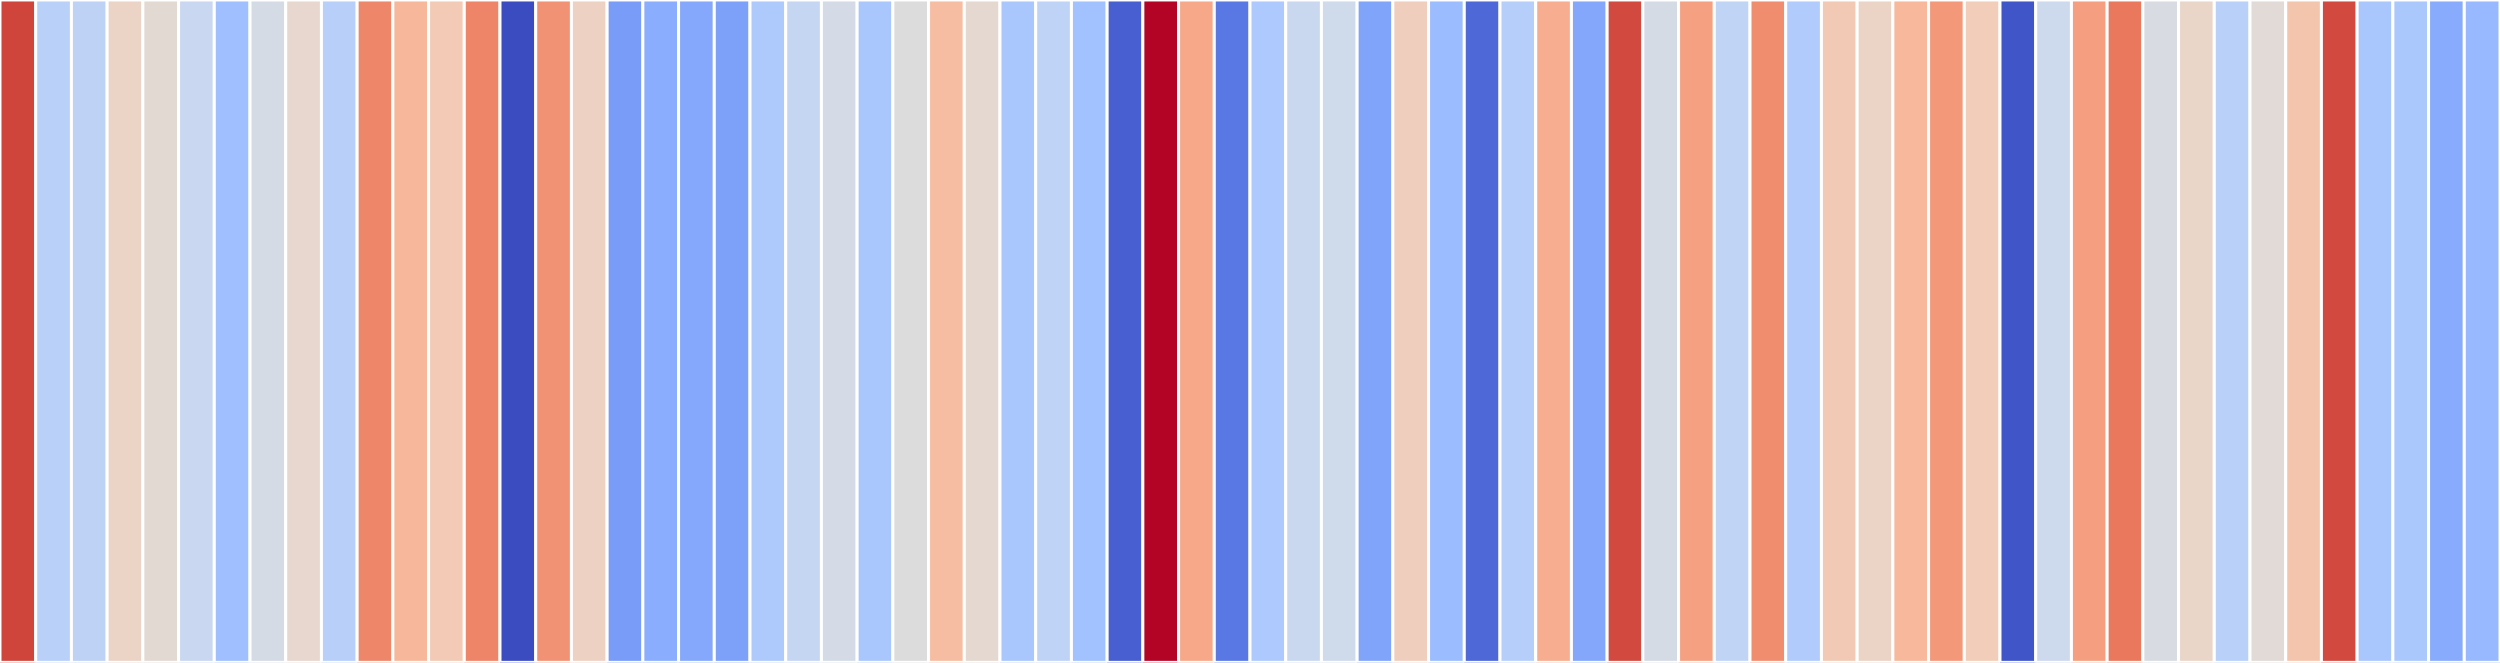
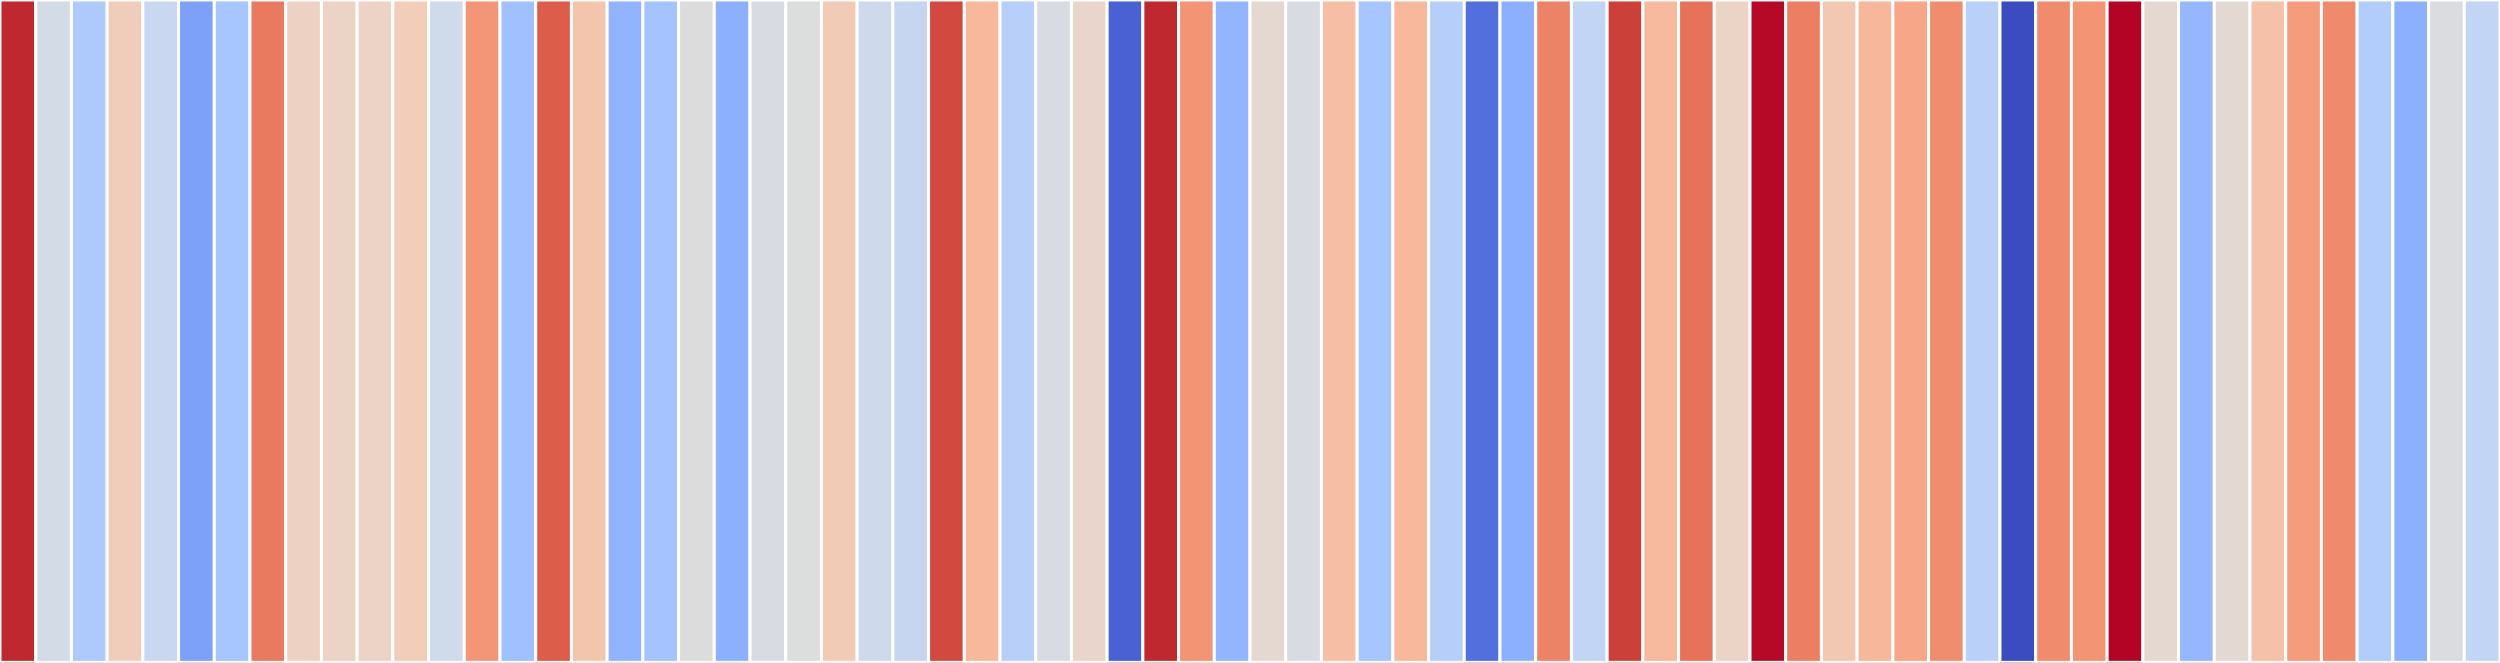
<svg xmlns="http://www.w3.org/2000/svg" width="837pt" height="221.76pt" viewBox="0 0 837 221.76" version="1.1">
  <defs>
    <style type="text/css">*{stroke-linejoin: round; stroke-linecap: butt}</style>
  </defs>
  <g id="figure_1">
    <g id="patch_1">
      <path d="M 0 221.76  L 837 221.76  L 837 0  L 0 0  z " style="fill: #ffffff" />
    </g>
    <g id="axes_1">
      <g id="QuadMesh_1">
-         <path d="M 0 -0  L 11.957 -0  L 11.957 221.76  L 0 221.76  L 0 -0  " clip-path="url(#p56dbe5716e)" style="fill: #cf453c; stroke: #ffffff" />
-         <path d="M 11.957 -0  L 23.914 -0  L 23.914 221.76  L 11.957 221.76  L 11.957 -0  " clip-path="url(#p56dbe5716e)" style="fill: #b9d0f9; stroke: #ffffff" />
-         <path d="M 23.914 -0  L 35.871 -0  L 35.871 221.76  L 23.914 221.76  L 23.914 -0  " clip-path="url(#p56dbe5716e)" style="fill: #bed2f6; stroke: #ffffff" />
-         <path d="M 35.871 -0  L 47.829 -0  L 47.829 221.76  L 35.871 221.76  L 35.871 -0  " clip-path="url(#p56dbe5716e)" style="fill: #ebd3c6; stroke: #ffffff" />
-         <path d="M 47.829 -0  L 59.786 -0  L 59.786 221.76  L 47.829 221.76  L 47.829 -0  " clip-path="url(#p56dbe5716e)" style="fill: #e3d9d3; stroke: #ffffff" />
-         <path d="M 59.786 -0  L 71.743 -0  L 71.743 221.76  L 59.786 221.76  L 59.786 -0  " clip-path="url(#p56dbe5716e)" style="fill: #c9d7f0; stroke: #ffffff" />
-         <path d="M 71.743 -0  L 83.7 -0  L 83.7 221.76  L 71.743 221.76  L 71.743 -0  " clip-path="url(#p56dbe5716e)" style="fill: #9fbfff; stroke: #ffffff" />
-         <path d="M 83.7 -0  L 95.657 -0  L 95.657 221.76  L 83.7 221.76  L 83.7 -0  " clip-path="url(#p56dbe5716e)" style="fill: #d5dbe5; stroke: #ffffff" />
-         <path d="M 95.657 -0  L 107.614 -0  L 107.614 221.76  L 95.657 221.76  L 95.657 -0  " clip-path="url(#p56dbe5716e)" style="fill: #e7d7ce; stroke: #ffffff" />
-         <path d="M 107.614 -0  L 119.571 -0  L 119.571 221.76  L 107.614 221.76  L 107.614 -0  " clip-path="url(#p56dbe5716e)" style="fill: #b7cff9; stroke: #ffffff" />
-         <path d="M 119.571 -0  L 131.529 -0  L 131.529 221.76  L 119.571 221.76  L 119.571 -0  " clip-path="url(#p56dbe5716e)" style="fill: #ee8669; stroke: #ffffff" />
-         <path d="M 131.529 -0  L 143.486 -0  L 143.486 221.76  L 131.529 221.76  L 131.529 -0  " clip-path="url(#p56dbe5716e)" style="fill: #f7b79b; stroke: #ffffff" />
-         <path d="M 143.486 -0  L 155.443 -0  L 155.443 221.76  L 143.486 221.76  L 143.486 -0  " clip-path="url(#p56dbe5716e)" style="fill: #f2cab5; stroke: #ffffff" />
-         <path d="M 155.443 -0  L 167.4 -0  L 167.4 221.76  L 155.443 221.76  L 155.443 -0  " clip-path="url(#p56dbe5716e)" style="fill: #ee8468; stroke: #ffffff" />
-         <path d="M 167.4 -0  L 179.357 -0  L 179.357 221.76  L 167.4 221.76  L 167.4 -0  " clip-path="url(#p56dbe5716e)" style="fill: #3b4cc0; stroke: #ffffff" />
-         <path d="M 179.357 -0  L 191.314 -0  L 191.314 221.76  L 179.357 221.76  L 179.357 -0  " clip-path="url(#p56dbe5716e)" style="fill: #f29274; stroke: #ffffff" />
-         <path d="M 191.314 -0  L 203.271 -0  L 203.271 221.76  L 191.314 221.76  L 191.314 -0  " clip-path="url(#p56dbe5716e)" style="fill: #edd2c3; stroke: #ffffff" />
-         <path d="M 203.271 -0  L 215.229 -0  L 215.229 221.76  L 203.271 221.76  L 203.271 -0  " clip-path="url(#p56dbe5716e)" style="fill: #799cf8; stroke: #ffffff" />
-         <path d="M 215.229 -0  L 227.186 -0  L 227.186 221.76  L 215.229 221.76  L 215.229 -0  " clip-path="url(#p56dbe5716e)" style="fill: #8badfd; stroke: #ffffff" />
-         <path d="M 227.186 -0  L 239.143 -0  L 239.143 221.76  L 227.186 221.76  L 227.186 -0  " clip-path="url(#p56dbe5716e)" style="fill: #85a8fc; stroke: #ffffff" />
-         <path d="M 239.143 -0  L 251.1 -0  L 251.1 221.76  L 239.143 221.76  L 239.143 -0  " clip-path="url(#p56dbe5716e)" style="fill: #7da0f9; stroke: #ffffff" />
-         <path d="M 251.1 -0  L 263.057 -0  L 263.057 221.76  L 251.1 221.76  L 251.1 -0  " clip-path="url(#p56dbe5716e)" style="fill: #aec9fc; stroke: #ffffff" />
-         <path d="M 263.057 -0  L 275.014 -0  L 275.014 221.76  L 263.057 221.76  L 263.057 -0  " clip-path="url(#p56dbe5716e)" style="fill: #c5d6f2; stroke: #ffffff" />
-         <path d="M 275.014 -0  L 286.971 -0  L 286.971 221.76  L 275.014 221.76  L 275.014 -0  " clip-path="url(#p56dbe5716e)" style="fill: #d4dbe6; stroke: #ffffff" />
-         <path d="M 286.971 -0  L 298.929 -0  L 298.929 221.76  L 286.971 221.76  L 286.971 -0  " clip-path="url(#p56dbe5716e)" style="fill: #a9c6fd; stroke: #ffffff" />
-         <path d="M 298.929 -0  L 310.886 -0  L 310.886 221.76  L 298.929 221.76  L 298.929 -0  " clip-path="url(#p56dbe5716e)" style="fill: #dddcdc; stroke: #ffffff" />
-         <path d="M 310.886 -0  L 322.843 -0  L 322.843 221.76  L 310.886 221.76  L 310.886 -0  " clip-path="url(#p56dbe5716e)" style="fill: #f6bda2; stroke: #ffffff" />
-         <path d="M 322.843 -0  L 334.8 -0  L 334.8 221.76  L 322.843 221.76  L 322.843 -0  " clip-path="url(#p56dbe5716e)" style="fill: #e5d8d1; stroke: #ffffff" />
-         <path d="M 334.8 -0  L 346.757 -0  L 346.757 221.76  L 334.8 221.76  L 334.8 -0  " clip-path="url(#p56dbe5716e)" style="fill: #a9c6fd; stroke: #ffffff" />
-         <path d="M 346.757 -0  L 358.714 -0  L 358.714 221.76  L 346.757 221.76  L 346.757 -0  " clip-path="url(#p56dbe5716e)" style="fill: #bfd3f6; stroke: #ffffff" />
-         <path d="M 358.714 -0  L 370.671 -0  L 370.671 221.76  L 358.714 221.76  L 358.714 -0  " clip-path="url(#p56dbe5716e)" style="fill: #a2c1ff; stroke: #ffffff" />
-         <path d="M 370.671 -0  L 382.629 -0  L 382.629 221.76  L 370.671 221.76  L 370.671 -0  " clip-path="url(#p56dbe5716e)" style="fill: #485fd1; stroke: #ffffff" />
-         <path d="M 382.629 -0  L 394.586 -0  L 394.586 221.76  L 382.629 221.76  L 382.629 -0  " clip-path="url(#p56dbe5716e)" style="fill: #b40426; stroke: #ffffff" />
-         <path d="M 394.586 -0  L 406.543 -0  L 406.543 221.76  L 394.586 221.76  L 394.586 -0  " clip-path="url(#p56dbe5716e)" style="fill: #f7a889; stroke: #ffffff" />
-         <path d="M 406.543 -0  L 418.5 -0  L 418.5 221.76  L 406.543 221.76  L 406.543 -0  " clip-path="url(#p56dbe5716e)" style="fill: #5a78e4; stroke: #ffffff" />
-         <path d="M 418.5 -0  L 430.457 -0  L 430.457 221.76  L 418.5 221.76  L 418.5 -0  " clip-path="url(#p56dbe5716e)" style="fill: #adc9fd; stroke: #ffffff" />
-         <path d="M 430.457 -0  L 442.414 -0  L 442.414 221.76  L 430.457 221.76  L 430.457 -0  " clip-path="url(#p56dbe5716e)" style="fill: #cad8ef; stroke: #ffffff" />
-         <path d="M 442.414 -0  L 454.371 -0  L 454.371 221.76  L 442.414 221.76  L 442.414 -0  " clip-path="url(#p56dbe5716e)" style="fill: #cfdaea; stroke: #ffffff" />
-         <path d="M 454.371 -0  L 466.329 -0  L 466.329 221.76  L 454.371 221.76  L 454.371 -0  " clip-path="url(#p56dbe5716e)" style="fill: #81a4fb; stroke: #ffffff" />
-         <path d="M 466.329 -0  L 478.286 -0  L 478.286 221.76  L 466.329 221.76  L 466.329 -0  " clip-path="url(#p56dbe5716e)" style="fill: #efcebd; stroke: #ffffff" />
-         <path d="M 478.286 -0  L 490.243 -0  L 490.243 221.76  L 478.286 221.76  L 478.286 -0  " clip-path="url(#p56dbe5716e)" style="fill: #9bbcff; stroke: #ffffff" />
-         <path d="M 490.243 -0  L 502.2 -0  L 502.2 221.76  L 490.243 221.76  L 490.243 -0  " clip-path="url(#p56dbe5716e)" style="fill: #4e68d8; stroke: #ffffff" />
-         <path d="M 502.2 -0  L 514.157 -0  L 514.157 221.76  L 502.2 221.76  L 502.2 -0  " clip-path="url(#p56dbe5716e)" style="fill: #b6cefa; stroke: #ffffff" />
-         <path d="M 514.157 -0  L 526.114 -0  L 526.114 221.76  L 514.157 221.76  L 514.157 -0  " clip-path="url(#p56dbe5716e)" style="fill: #f7ad90; stroke: #ffffff" />
-         <path d="M 526.114 -0  L 538.071 -0  L 538.071 221.76  L 526.114 221.76  L 526.114 -0  " clip-path="url(#p56dbe5716e)" style="fill: #84a7fc; stroke: #ffffff" />
-         <path d="M 538.071 -0  L 550.029 -0  L 550.029 221.76  L 538.071 221.76  L 538.071 -0  " clip-path="url(#p56dbe5716e)" style="fill: #d1493f; stroke: #ffffff" />
-         <path d="M 550.029 -0  L 561.986 -0  L 561.986 221.76  L 550.029 221.76  L 550.029 -0  " clip-path="url(#p56dbe5716e)" style="fill: #d5dbe5; stroke: #ffffff" />
-         <path d="M 561.986 -0  L 573.943 -0  L 573.943 221.76  L 561.986 221.76  L 561.986 -0  " clip-path="url(#p56dbe5716e)" style="fill: #f5a081; stroke: #ffffff" />
-         <path d="M 573.943 -0  L 585.9 -0  L 585.9 221.76  L 573.943 221.76  L 573.943 -0  " clip-path="url(#p56dbe5716e)" style="fill: #c0d4f5; stroke: #ffffff" />
-         <path d="M 585.9 -0  L 597.857 -0  L 597.857 221.76  L 585.9 221.76  L 585.9 -0  " clip-path="url(#p56dbe5716e)" style="fill: #f18d6f; stroke: #ffffff" />
-         <path d="M 597.857 -0  L 609.814 -0  L 609.814 221.76  L 597.857 221.76  L 597.857 -0  " clip-path="url(#p56dbe5716e)" style="fill: #b1cbfc; stroke: #ffffff" />
-         <path d="M 609.814 -0  L 621.771 -0  L 621.771 221.76  L 609.814 221.76  L 609.814 -0  " clip-path="url(#p56dbe5716e)" style="fill: #f2c9b4; stroke: #ffffff" />
-         <path d="M 621.771 -0  L 633.729 -0  L 633.729 221.76  L 621.771 221.76  L 621.771 -0  " clip-path="url(#p56dbe5716e)" style="fill: #ebd3c6; stroke: #ffffff" />
-         <path d="M 633.729 -0  L 645.686 -0  L 645.686 221.76  L 633.729 221.76  L 633.729 -0  " clip-path="url(#p56dbe5716e)" style="fill: #f7b89c; stroke: #ffffff" />
-         <path d="M 645.686 -0  L 657.643 -0  L 657.643 221.76  L 645.686 221.76  L 645.686 -0  " clip-path="url(#p56dbe5716e)" style="fill: #f4987a; stroke: #ffffff" />
-         <path d="M 657.643 -0  L 669.6 -0  L 669.6 221.76  L 657.643 221.76  L 657.643 -0  " clip-path="url(#p56dbe5716e)" style="fill: #f1cdba; stroke: #ffffff" />
-         <path d="M 669.6 -0  L 681.557 -0  L 681.557 221.76  L 669.6 221.76  L 669.6 -0  " clip-path="url(#p56dbe5716e)" style="fill: #4055c8; stroke: #ffffff" />
-         <path d="M 681.557 -0  L 693.514 -0  L 693.514 221.76  L 681.557 221.76  L 681.557 -0  " clip-path="url(#p56dbe5716e)" style="fill: #cdd9ec; stroke: #ffffff" />
-         <path d="M 693.514 -0  L 705.471 -0  L 705.471 221.76  L 693.514 221.76  L 693.514 -0  " clip-path="url(#p56dbe5716e)" style="fill: #f59f80; stroke: #ffffff" />
-         <path d="M 705.471 -0  L 717.429 -0  L 717.429 221.76  L 705.471 221.76  L 705.471 -0  " clip-path="url(#p56dbe5716e)" style="fill: #e9785d; stroke: #ffffff" />
-         <path d="M 717.429 -0  L 729.386 -0  L 729.386 221.76  L 717.429 221.76  L 717.429 -0  " clip-path="url(#p56dbe5716e)" style="fill: #d8dce2; stroke: #ffffff" />
-         <path d="M 729.386 -0  L 741.343 -0  L 741.343 221.76  L 729.386 221.76  L 729.386 -0  " clip-path="url(#p56dbe5716e)" style="fill: #ead5c9; stroke: #ffffff" />
-         <path d="M 741.343 -0  L 753.3 -0  L 753.3 221.76  L 741.343 221.76  L 741.343 -0  " clip-path="url(#p56dbe5716e)" style="fill: #b9d0f9; stroke: #ffffff" />
-         <path d="M 753.3 -0  L 765.257 -0  L 765.257 221.76  L 753.3 221.76  L 753.3 -0  " clip-path="url(#p56dbe5716e)" style="fill: #e1dad6; stroke: #ffffff" />
-         <path d="M 765.257 -0  L 777.214 -0  L 777.214 221.76  L 765.257 221.76  L 765.257 -0  " clip-path="url(#p56dbe5716e)" style="fill: #f4c5ad; stroke: #ffffff" />
-         <path d="M 777.214 -0  L 789.171 -0  L 789.171 221.76  L 777.214 221.76  L 777.214 -0  " clip-path="url(#p56dbe5716e)" style="fill: #d1493f; stroke: #ffffff" />
-         <path d="M 789.171 -0  L 801.129 -0  L 801.129 221.76  L 789.171 221.76  L 789.171 -0  " clip-path="url(#p56dbe5716e)" style="fill: #aac7fd; stroke: #ffffff" />
-         <path d="M 801.129 -0  L 813.086 -0  L 813.086 221.76  L 801.129 221.76  L 801.129 -0  " clip-path="url(#p56dbe5716e)" style="fill: #abc8fd; stroke: #ffffff" />
-         <path d="M 813.086 -0  L 825.043 -0  L 825.043 221.76  L 813.086 221.76  L 813.086 -0  " clip-path="url(#p56dbe5716e)" style="fill: #88abfd; stroke: #ffffff" />
-         <path d="M 825.043 -0  L 837 -0  L 837 221.76  L 825.043 221.76  L 825.043 -0  " clip-path="url(#p56dbe5716e)" style="fill: #98b9ff; stroke: #ffffff" />
+         <path d="M 0 -0  L 11.957 -0  L 11.957 221.76  L 0 221.76  L 0 -0  " clip-path="url(#p02e7963d1b)" style="fill: #c0282f; stroke: #ffffff" />
+         <path d="M 11.957 -0  L 23.914 -0  L 23.914 221.76  L 11.957 221.76  L 11.957 -0  " clip-path="url(#p02e7963d1b)" style="fill: #d3dbe7; stroke: #ffffff" />
+         <path d="M 23.914 -0  L 35.871 -0  L 35.871 221.76  L 23.914 221.76  L 23.914 -0  " clip-path="url(#p02e7963d1b)" style="fill: #aec9fc; stroke: #ffffff" />
+         <path d="M 35.871 -0  L 47.829 -0  L 47.829 221.76  L 35.871 221.76  L 35.871 -0  " clip-path="url(#p02e7963d1b)" style="fill: #f0cdbb; stroke: #ffffff" />
+         <path d="M 47.829 -0  L 59.786 -0  L 59.786 221.76  L 47.829 221.76  L 47.829 -0  " clip-path="url(#p02e7963d1b)" style="fill: #c9d7f0; stroke: #ffffff" />
+         <path d="M 59.786 -0  L 71.743 -0  L 71.743 221.76  L 59.786 221.76  L 59.786 -0  " clip-path="url(#p02e7963d1b)" style="fill: #7da0f9; stroke: #ffffff" />
+         <path d="M 71.743 -0  L 83.7 -0  L 83.7 221.76  L 71.743 221.76  L 71.743 -0  " clip-path="url(#p02e7963d1b)" style="fill: #a7c5fe; stroke: #ffffff" />
+         <path d="M 83.7 -0  L 95.657 -0  L 95.657 221.76  L 83.7 221.76  L 83.7 -0  " clip-path="url(#p02e7963d1b)" style="fill: #e97a5f; stroke: #ffffff" />
+         <path d="M 95.657 -0  L 107.614 -0  L 107.614 221.76  L 95.657 221.76  L 95.657 -0  " clip-path="url(#p02e7963d1b)" style="fill: #edd2c3; stroke: #ffffff" />
+         <path d="M 107.614 -0  L 119.571 -0  L 119.571 221.76  L 107.614 221.76  L 107.614 -0  " clip-path="url(#p02e7963d1b)" style="fill: #ebd3c6; stroke: #ffffff" />
+         <path d="M 119.571 -0  L 131.529 -0  L 131.529 221.76  L 119.571 221.76  L 119.571 -0  " clip-path="url(#p02e7963d1b)" style="fill: #ecd3c5; stroke: #ffffff" />
+         <path d="M 131.529 -0  L 143.486 -0  L 143.486 221.76  L 131.529 221.76  L 131.529 -0  " clip-path="url(#p02e7963d1b)" style="fill: #f1cdba; stroke: #ffffff" />
+         <path d="M 143.486 -0  L 155.443 -0  L 155.443 221.76  L 143.486 221.76  L 143.486 -0  " clip-path="url(#p02e7963d1b)" style="fill: #cfdaea; stroke: #ffffff" />
+         <path d="M 155.443 -0  L 167.4 -0  L 167.4 221.76  L 155.443 221.76  L 155.443 -0  " clip-path="url(#p02e7963d1b)" style="fill: #f39577; stroke: #ffffff" />
+         <path d="M 167.4 -0  L 179.357 -0  L 179.357 221.76  L 167.4 221.76  L 167.4 -0  " clip-path="url(#p02e7963d1b)" style="fill: #a1c0ff; stroke: #ffffff" />
+         <path d="M 179.357 -0  L 191.314 -0  L 191.314 221.76  L 179.357 221.76  L 179.357 -0  " clip-path="url(#p02e7963d1b)" style="fill: #dc5d4a; stroke: #ffffff" />
+         <path d="M 191.314 -0  L 203.271 -0  L 203.271 221.76  L 191.314 221.76  L 191.314 -0  " clip-path="url(#p02e7963d1b)" style="fill: #f4c5ad; stroke: #ffffff" />
+         <path d="M 203.271 -0  L 215.229 -0  L 215.229 221.76  L 203.271 221.76  L 203.271 -0  " clip-path="url(#p02e7963d1b)" style="fill: #92b4fe; stroke: #ffffff" />
+         <path d="M 215.229 -0  L 227.186 -0  L 227.186 221.76  L 215.229 221.76  L 215.229 -0  " clip-path="url(#p02e7963d1b)" style="fill: #a5c3fe; stroke: #ffffff" />
+         <path d="M 227.186 -0  L 239.143 -0  L 239.143 221.76  L 227.186 221.76  L 227.186 -0  " clip-path="url(#p02e7963d1b)" style="fill: #dddcdc; stroke: #ffffff" />
+         <path d="M 239.143 -0  L 251.1 -0  L 251.1 221.76  L 239.143 221.76  L 239.143 -0  " clip-path="url(#p02e7963d1b)" style="fill: #8db0fe; stroke: #ffffff" />
+         <path d="M 251.1 -0  L 263.057 -0  L 263.057 221.76  L 251.1 221.76  L 251.1 -0  " clip-path="url(#p02e7963d1b)" style="fill: #d8dce2; stroke: #ffffff" />
+         <path d="M 263.057 -0  L 275.014 -0  L 275.014 221.76  L 263.057 221.76  L 263.057 -0  " clip-path="url(#p02e7963d1b)" style="fill: #dcdddd; stroke: #ffffff" />
+         <path d="M 275.014 -0  L 286.971 -0  L 286.971 221.76  L 275.014 221.76  L 275.014 -0  " clip-path="url(#p02e7963d1b)" style="fill: #f2cbb7; stroke: #ffffff" />
+         <path d="M 286.971 -0  L 298.929 -0  L 298.929 221.76  L 286.971 221.76  L 286.971 -0  " clip-path="url(#p02e7963d1b)" style="fill: #cedaeb; stroke: #ffffff" />
+         <path d="M 298.929 -0  L 310.886 -0  L 310.886 221.76  L 298.929 221.76  L 298.929 -0  " clip-path="url(#p02e7963d1b)" style="fill: #c6d6f1; stroke: #ffffff" />
+         <path d="M 310.886 -0  L 322.843 -0  L 322.843 221.76  L 310.886 221.76  L 310.886 -0  " clip-path="url(#p02e7963d1b)" style="fill: #d1493f; stroke: #ffffff" />
+         <path d="M 322.843 -0  L 334.8 -0  L 334.8 221.76  L 322.843 221.76  L 322.843 -0  " clip-path="url(#p02e7963d1b)" style="fill: #f7b89c; stroke: #ffffff" />
+         <path d="M 334.8 -0  L 346.757 -0  L 346.757 221.76  L 334.8 221.76  L 334.8 -0  " clip-path="url(#p02e7963d1b)" style="fill: #b7cff9; stroke: #ffffff" />
+         <path d="M 346.757 -0  L 358.714 -0  L 358.714 221.76  L 346.757 221.76  L 346.757 -0  " clip-path="url(#p02e7963d1b)" style="fill: #d8dce2; stroke: #ffffff" />
+         <path d="M 358.714 -0  L 370.671 -0  L 370.671 221.76  L 358.714 221.76  L 358.714 -0  " clip-path="url(#p02e7963d1b)" style="fill: #e9d5cb; stroke: #ffffff" />
+         <path d="M 370.671 -0  L 382.629 -0  L 382.629 221.76  L 370.671 221.76  L 370.671 -0  " clip-path="url(#p02e7963d1b)" style="fill: #4961d2; stroke: #ffffff" />
+         <path d="M 382.629 -0  L 394.586 -0  L 394.586 221.76  L 382.629 221.76  L 382.629 -0  " clip-path="url(#p02e7963d1b)" style="fill: #c0282f; stroke: #ffffff" />
+         <path d="M 394.586 -0  L 406.543 -0  L 406.543 221.76  L 394.586 221.76  L 394.586 -0  " clip-path="url(#p02e7963d1b)" style="fill: #f39475; stroke: #ffffff" />
+         <path d="M 406.543 -0  L 418.5 -0  L 418.5 221.76  L 406.543 221.76  L 406.543 -0  " clip-path="url(#p02e7963d1b)" style="fill: #93b5fe; stroke: #ffffff" />
+         <path d="M 418.5 -0  L 430.457 -0  L 430.457 221.76  L 418.5 221.76  L 418.5 -0  " clip-path="url(#p02e7963d1b)" style="fill: #e5d8d1; stroke: #ffffff" />
+         <path d="M 430.457 -0  L 442.414 -0  L 442.414 221.76  L 430.457 221.76  L 430.457 -0  " clip-path="url(#p02e7963d1b)" style="fill: #d8dce2; stroke: #ffffff" />
+         <path d="M 442.414 -0  L 454.371 -0  L 454.371 221.76  L 442.414 221.76  L 442.414 -0  " clip-path="url(#p02e7963d1b)" style="fill: #f6bea4; stroke: #ffffff" />
+         <path d="M 454.371 -0  L 466.329 -0  L 466.329 221.76  L 454.371 221.76  L 454.371 -0  " clip-path="url(#p02e7963d1b)" style="fill: #a7c5fe; stroke: #ffffff" />
+         <path d="M 466.329 -0  L 478.286 -0  L 478.286 221.76  L 466.329 221.76  L 466.329 -0  " clip-path="url(#p02e7963d1b)" style="fill: #f7b89c; stroke: #ffffff" />
+         <path d="M 478.286 -0  L 490.243 -0  L 490.243 221.76  L 478.286 221.76  L 478.286 -0  " clip-path="url(#p02e7963d1b)" style="fill: #b6cefa; stroke: #ffffff" />
+         <path d="M 490.243 -0  L 502.2 -0  L 502.2 221.76  L 490.243 221.76  L 490.243 -0  " clip-path="url(#p02e7963d1b)" style="fill: #536edd; stroke: #ffffff" />
+         <path d="M 502.2 -0  L 514.157 -0  L 514.157 221.76  L 502.2 221.76  L 502.2 -0  " clip-path="url(#p02e7963d1b)" style="fill: #8caffe; stroke: #ffffff" />
+         <path d="M 514.157 -0  L 526.114 -0  L 526.114 221.76  L 514.157 221.76  L 514.157 -0  " clip-path="url(#p02e7963d1b)" style="fill: #ed8366; stroke: #ffffff" />
+         <path d="M 526.114 -0  L 538.071 -0  L 538.071 221.76  L 526.114 221.76  L 526.114 -0  " clip-path="url(#p02e7963d1b)" style="fill: #c3d5f4; stroke: #ffffff" />
+         <path d="M 538.071 -0  L 550.029 -0  L 550.029 221.76  L 538.071 221.76  L 538.071 -0  " clip-path="url(#p02e7963d1b)" style="fill: #cc403a; stroke: #ffffff" />
+         <path d="M 550.029 -0  L 561.986 -0  L 561.986 221.76  L 550.029 221.76  L 550.029 -0  " clip-path="url(#p02e7963d1b)" style="fill: #f7ba9f; stroke: #ffffff" />
+         <path d="M 561.986 -0  L 573.943 -0  L 573.943 221.76  L 561.986 221.76  L 561.986 -0  " clip-path="url(#p02e7963d1b)" style="fill: #e67259; stroke: #ffffff" />
+         <path d="M 573.943 -0  L 585.9 -0  L 585.9 221.76  L 573.943 221.76  L 573.943 -0  " clip-path="url(#p02e7963d1b)" style="fill: #ebd3c6; stroke: #ffffff" />
+         <path d="M 585.9 -0  L 597.857 -0  L 597.857 221.76  L 585.9 221.76  L 585.9 -0  " clip-path="url(#p02e7963d1b)" style="fill: #b50927; stroke: #ffffff" />
+         <path d="M 597.857 -0  L 609.814 -0  L 609.814 221.76  L 597.857 221.76  L 597.857 -0  " clip-path="url(#p02e7963d1b)" style="fill: #ec7f63; stroke: #ffffff" />
+         <path d="M 609.814 -0  L 621.771 -0  L 621.771 221.76  L 609.814 221.76  L 609.814 -0  " clip-path="url(#p02e7963d1b)" style="fill: #f3c8b2; stroke: #ffffff" />
+         <path d="M 621.771 -0  L 633.729 -0  L 633.729 221.76  L 621.771 221.76  L 621.771 -0  " clip-path="url(#p02e7963d1b)" style="fill: #f7b79b; stroke: #ffffff" />
+         <path d="M 633.729 -0  L 645.686 -0  L 645.686 221.76  L 633.729 221.76  L 633.729 -0  " clip-path="url(#p02e7963d1b)" style="fill: #f7a688; stroke: #ffffff" />
+         <path d="M 645.686 -0  L 657.643 -0  L 657.643 221.76  L 645.686 221.76  L 645.686 -0  " clip-path="url(#p02e7963d1b)" style="fill: #f18d6f; stroke: #ffffff" />
+         <path d="M 657.643 -0  L 669.6 -0  L 669.6 221.76  L 657.643 221.76  L 657.643 -0  " clip-path="url(#p02e7963d1b)" style="fill: #b9d0f9; stroke: #ffffff" />
+         <path d="M 669.6 -0  L 681.557 -0  L 681.557 221.76  L 669.6 221.76  L 669.6 -0  " clip-path="url(#p02e7963d1b)" style="fill: #3b4cc0; stroke: #ffffff" />
+         <path d="M 681.557 -0  L 693.514 -0  L 693.514 221.76  L 681.557 221.76  L 681.557 -0  " clip-path="url(#p02e7963d1b)" style="fill: #f08b6e; stroke: #ffffff" />
+         <path d="M 693.514 -0  L 705.471 -0  L 705.471 221.76  L 693.514 221.76  L 693.514 -0  " clip-path="url(#p02e7963d1b)" style="fill: #f39475; stroke: #ffffff" />
+         <path d="M 705.471 -0  L 717.429 -0  L 717.429 221.76  L 705.471 221.76  L 705.471 -0  " clip-path="url(#p02e7963d1b)" style="fill: #b40426; stroke: #ffffff" />
+         <path d="M 717.429 -0  L 729.386 -0  L 729.386 221.76  L 717.429 221.76  L 717.429 -0  " clip-path="url(#p02e7963d1b)" style="fill: #e5d8d1; stroke: #ffffff" />
+         <path d="M 729.386 -0  L 741.343 -0  L 741.343 221.76  L 729.386 221.76  L 729.386 -0  " clip-path="url(#p02e7963d1b)" style="fill: #96b7ff; stroke: #ffffff" />
+         <path d="M 741.343 -0  L 753.3 -0  L 753.3 221.76  L 741.343 221.76  L 741.343 -0  " clip-path="url(#p02e7963d1b)" style="fill: #e4d9d2; stroke: #ffffff" />
+         <path d="M 753.3 -0  L 765.257 -0  L 765.257 221.76  L 753.3 221.76  L 753.3 -0  " clip-path="url(#p02e7963d1b)" style="fill: #f5c1a9; stroke: #ffffff" />
+         <path d="M 765.257 -0  L 777.214 -0  L 777.214 221.76  L 765.257 221.76  L 765.257 -0  " clip-path="url(#p02e7963d1b)" style="fill: #f59c7d; stroke: #ffffff" />
+         <path d="M 777.214 -0  L 789.171 -0  L 789.171 221.76  L 777.214 221.76  L 777.214 -0  " clip-path="url(#p02e7963d1b)" style="fill: #f08a6c; stroke: #ffffff" />
+         <path d="M 789.171 -0  L 801.129 -0  L 801.129 221.76  L 789.171 221.76  L 789.171 -0  " clip-path="url(#p02e7963d1b)" style="fill: #b2ccfb; stroke: #ffffff" />
+         <path d="M 801.129 -0  L 813.086 -0  L 813.086 221.76  L 801.129 221.76  L 801.129 -0  " clip-path="url(#p02e7963d1b)" style="fill: #8db0fe; stroke: #ffffff" />
+         <path d="M 813.086 -0  L 825.043 -0  L 825.043 221.76  L 813.086 221.76  L 813.086 -0  " clip-path="url(#p02e7963d1b)" style="fill: #dadce0; stroke: #ffffff" />
+         <path d="M 825.043 -0  L 837 -0  L 837 221.76  L 825.043 221.76  L 825.043 -0  " clip-path="url(#p02e7963d1b)" style="fill: #c3d5f4; stroke: #ffffff" />
      </g>
    </g>
  </g>
  <defs>
-     <clipPath id="p56dbe5716e">
+     <clipPath id="p02e7963d1b">
      <rect x="0" y="-0" width="837" height="221.76" />
    </clipPath>
  </defs>
</svg>
